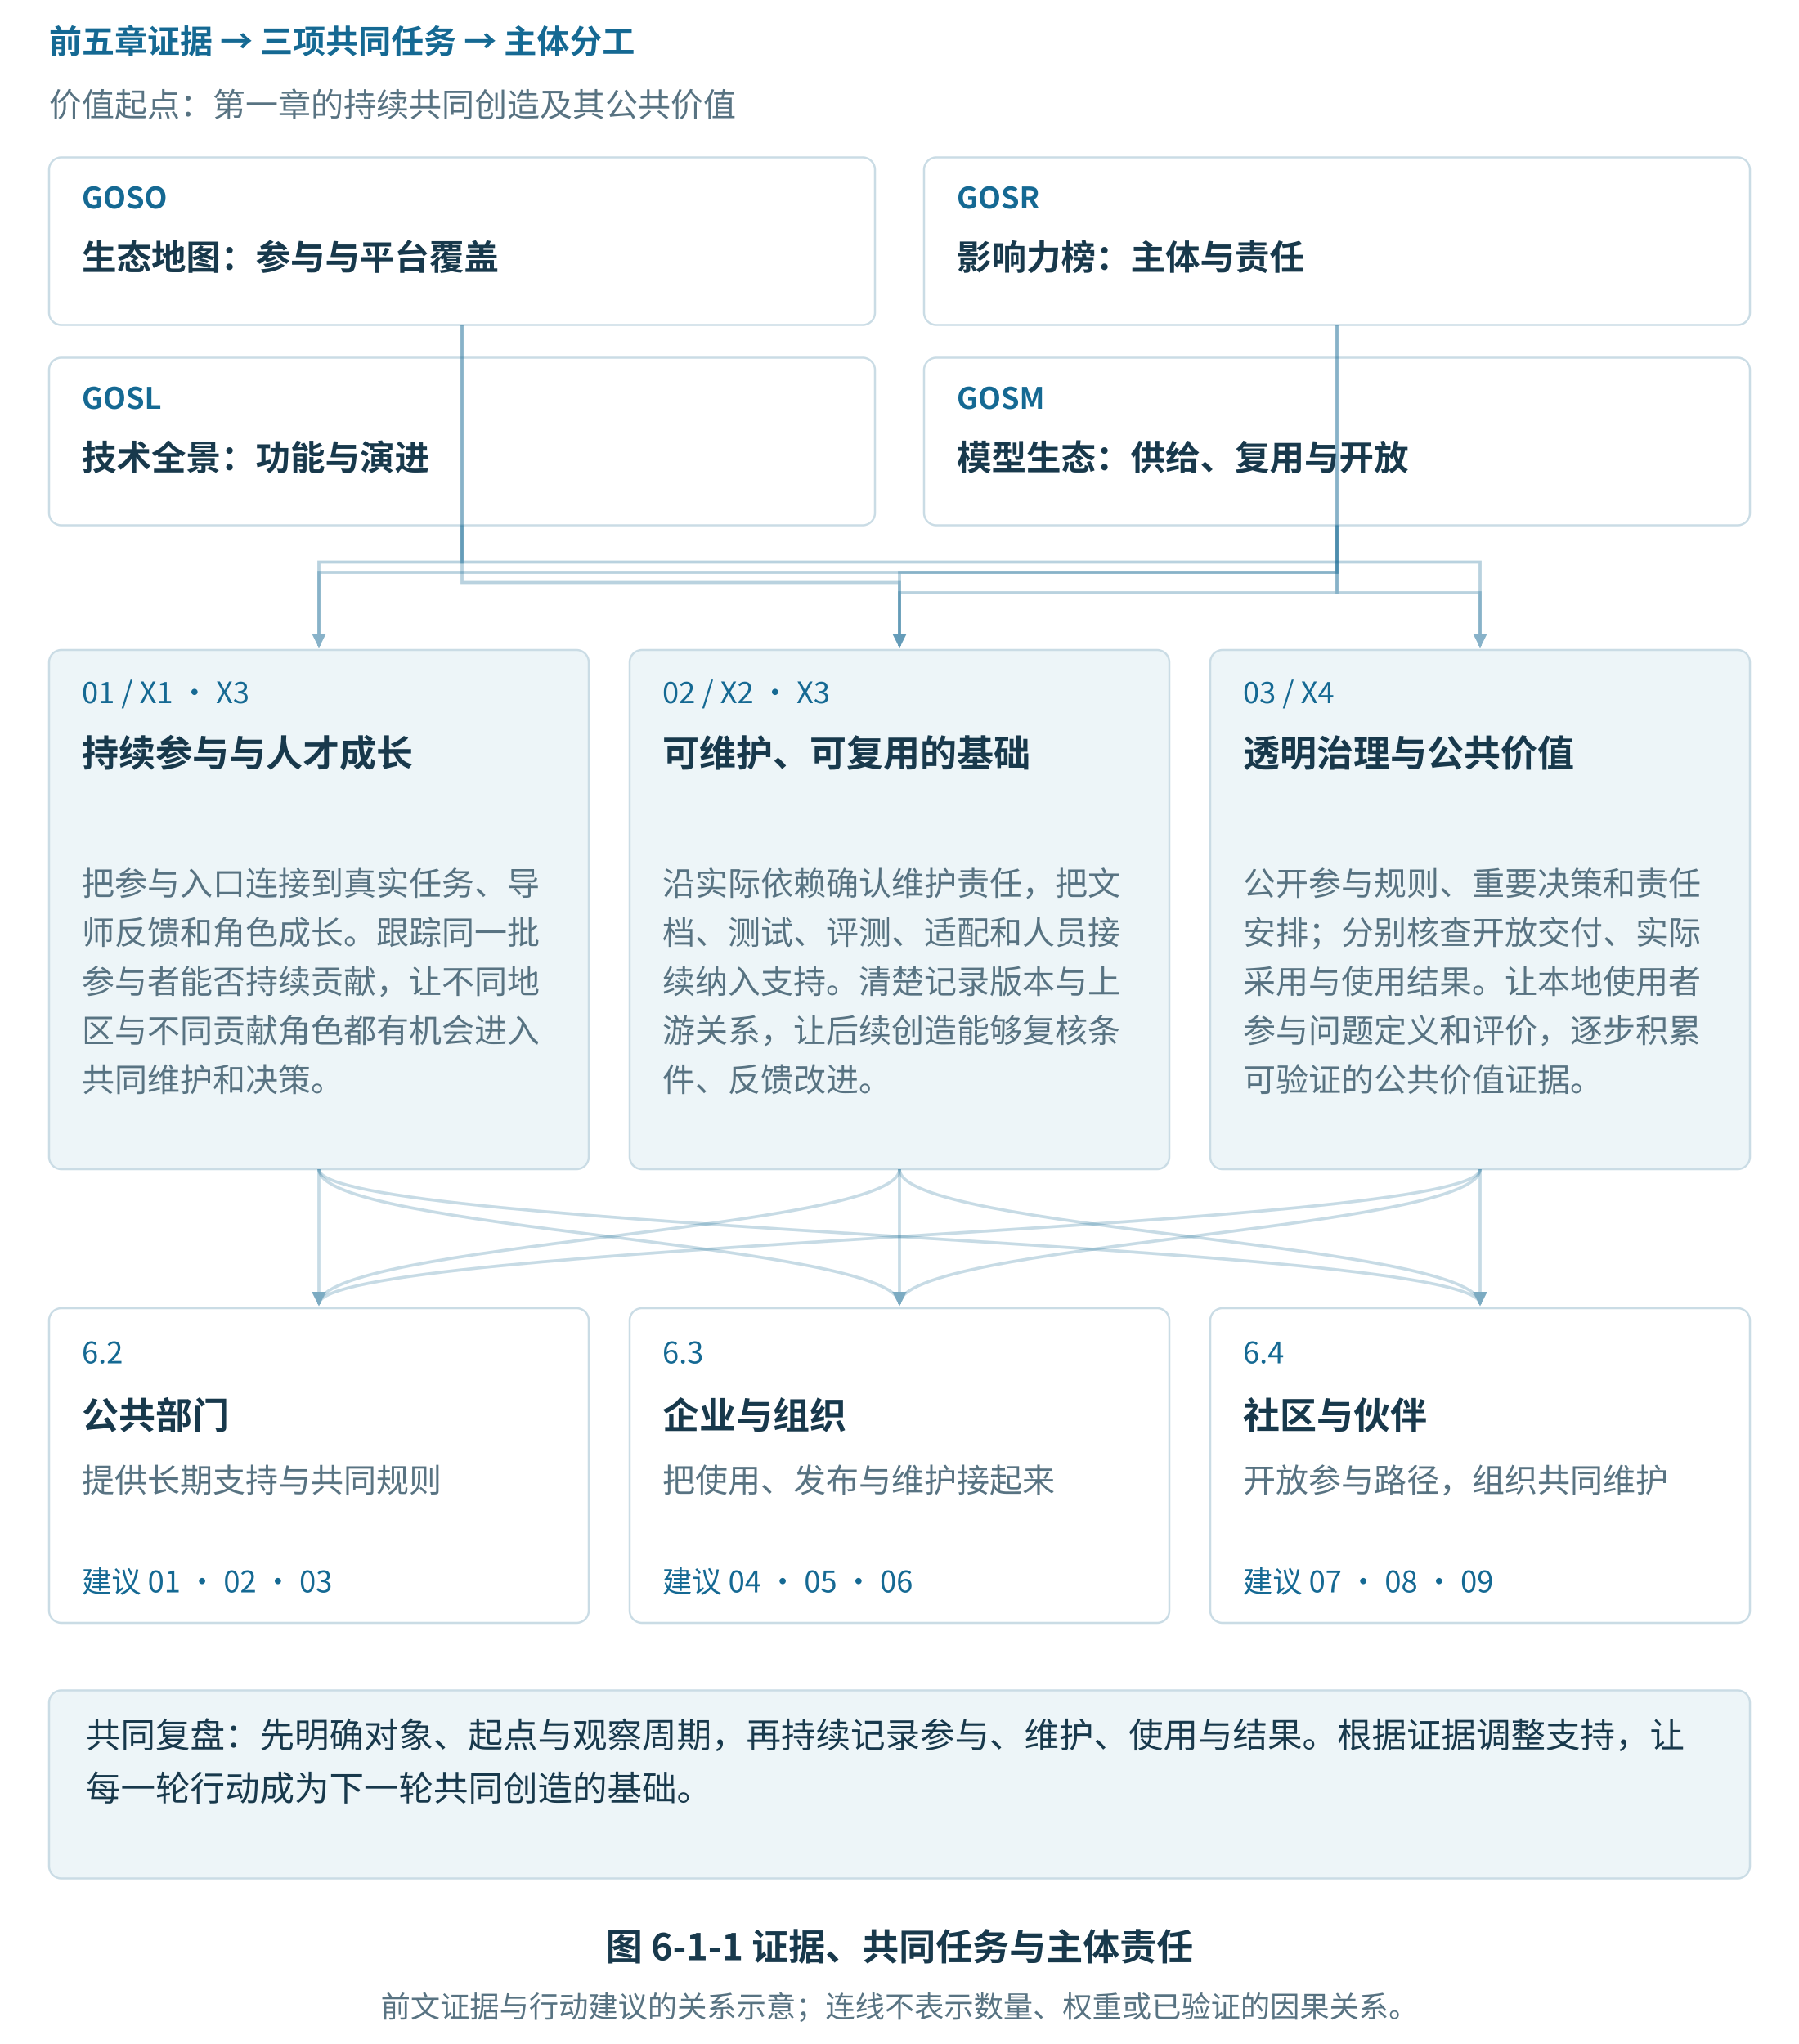
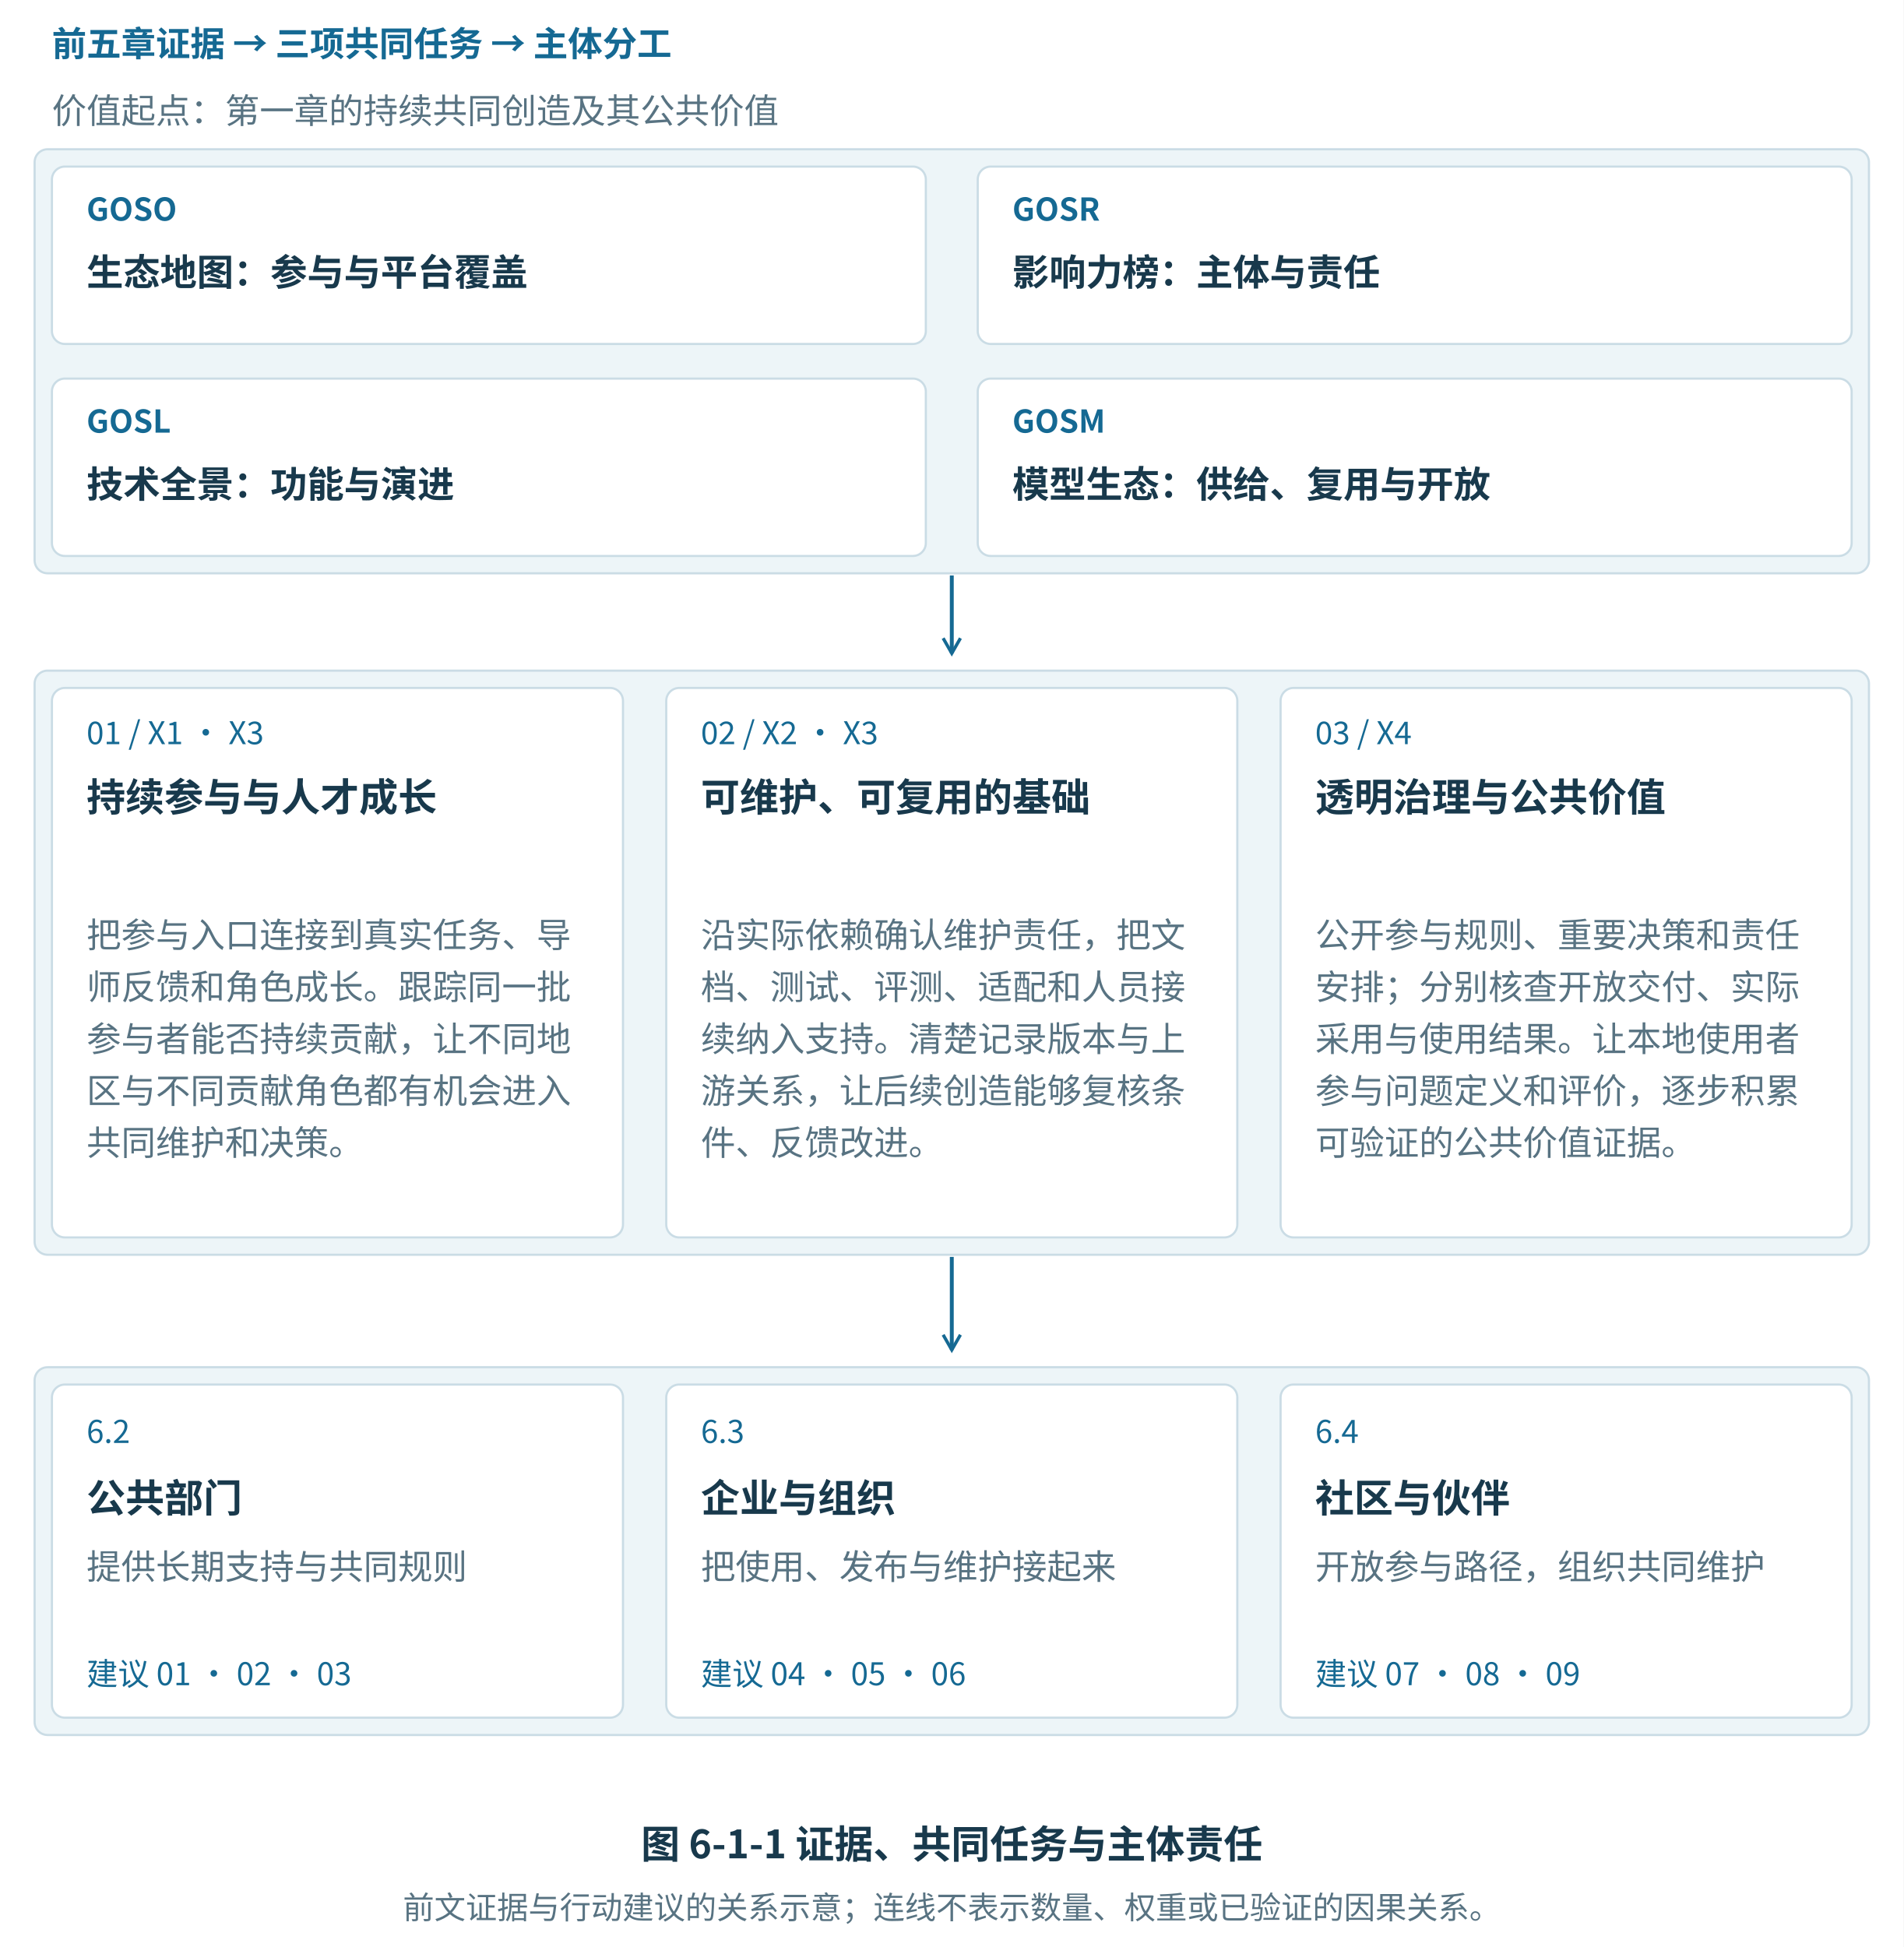
- <svg xmlns="http://www.w3.org/2000/svg" width="880" height="1000" viewBox="0 0 880 1000" role="img">
+ <svg xmlns="http://www.w3.org/2000/svg" width="880" height="900" viewBox="0 0 880 900" role="img">
  <defs>
    <marker id="arrow" markerWidth="7" markerHeight="7" refX="6" refY="3.5" orient="auto" markerUnits="userSpaceOnUse">
      <path d="M0 0L7 3.5L0 7" fill="#156993" />
    </marker>
  </defs>
-   <rect width="880" height="1000" fill="#ffffff" />
+   <rect width="880" height="900" fill="#ffffff" />
  <g font-family="Noto Sans CJK SC,Arial,sans-serif" fill="#18394c">
    <text x="24" y="26" text-anchor="start" font-size="16" font-weight="600" fill="#156993">前五章证据 → 三项共同任务 → 主体分工</text>
    <text x="24" y="57" text-anchor="start" font-size="16" font-weight="400" fill="#587382">价值起点：第一章的持续共同创造及其公共价值</text>
+     <rect x="16" y="69" width="848" height="196" rx="6" fill="#edf5f8" stroke="#cadce5" />
+     <rect x="16" y="310" width="848" height="270" rx="6" fill="#edf5f8" stroke="#cadce5" />
+     <rect x="16" y="632" width="848" height="170" rx="6" fill="#edf5f8" stroke="#cadce5" />
+     <path d="M440 266V302" fill="none" stroke="#156993" stroke-width="1.8" />
+     <path d="M436 295L440 302L444 295" fill="none" stroke="#156993" stroke-width="1.5" />
+     <path d="M440 581V624" fill="none" stroke="#156993" stroke-width="1.8" />
+     <path d="M436 617L440 624L444 617" fill="none" stroke="#156993" stroke-width="1.5" />
    <rect x="24" y="77" width="404" height="82" rx="6" fill="#ffffff" stroke="#cadce5" />
    <text x="40" y="102" text-anchor="start" font-size="14.5" font-weight="600" fill="#156993">GOSO</text>
    <text x="40" y="132" text-anchor="start" font-size="17" font-weight="600" fill="#18394c">生态地图：参与与平台覆盖</text>
    <rect x="452" y="77" width="404" height="82" rx="6" fill="#ffffff" stroke="#cadce5" />
    <text x="468" y="102" text-anchor="start" font-size="14.5" font-weight="600" fill="#156993">GOSR</text>
    <text x="468" y="132" text-anchor="start" font-size="17" font-weight="600" fill="#18394c">影响力榜：主体与责任</text>
    <rect x="24" y="175" width="404" height="82" rx="6" fill="#ffffff" stroke="#cadce5" />
    <text x="40" y="200" text-anchor="start" font-size="14.5" font-weight="600" fill="#156993">GOSL</text>
    <text x="40" y="230" text-anchor="start" font-size="17" font-weight="600" fill="#18394c">技术全景：功能与演进</text>
    <rect x="452" y="175" width="404" height="82" rx="6" fill="#ffffff" stroke="#cadce5" />
    <text x="468" y="200" text-anchor="start" font-size="14.5" font-weight="600" fill="#156993">GOSM</text>
    <text x="468" y="230" text-anchor="start" font-size="17" font-weight="600" fill="#18394c">模型生态：供给、复用与开放</text>
-     <path d="M226 159V275H156V316" stroke="#156993" stroke-width="1.5" fill="none" opacity="0.3" marker-end="url(#arrow)" />
-     <path d="M226 159V275H724V316" stroke="#156993" stroke-width="1.5" fill="none" opacity="0.3" marker-end="url(#arrow)" />
-     <path d="M654 159V280H156V316" stroke="#156993" stroke-width="1.5" fill="none" opacity="0.3" marker-end="url(#arrow)" />
-     <path d="M654 159V280H440V316" stroke="#156993" stroke-width="1.5" fill="none" opacity="0.3" marker-end="url(#arrow)" />
-     <path d="M226 257V285H440V316" stroke="#156993" stroke-width="1.5" fill="none" opacity="0.3" marker-end="url(#arrow)" />
-     <path d="M654 257V290H440V316" stroke="#156993" stroke-width="1.5" fill="none" opacity="0.3" marker-end="url(#arrow)" />
-     <path d="M654 257V290H724V316" stroke="#156993" stroke-width="1.5" fill="none" opacity="0.3" marker-end="url(#arrow)" />
-     <rect x="24" y="318" width="264" height="254" rx="6" fill="#edf5f8" stroke="#cadce5" />
+     <rect x="24" y="318" width="264" height="254" rx="6" fill="#ffffff" stroke="#cadce5" />
    <text x="40" y="344" text-anchor="start" font-size="14.5" font-weight="400" fill="#156993">01 / X1 · X3</text>
    <text x="40" y="375" text-anchor="start" font-size="18" font-weight="600" fill="#18394c">持续参与与人才成长</text>
    <text x="40" y="438" text-anchor="start" font-size="16" font-weight="400" fill="#587382">把参与入口连接到真实任务、导</text>
    <text x="40" y="462" text-anchor="start" font-size="16" font-weight="400" fill="#587382">师反馈和角色成长。跟踪同一批</text>
    <text x="40" y="486" text-anchor="start" font-size="16" font-weight="400" fill="#587382">参与者能否持续贡献，让不同地</text>
    <text x="40" y="510" text-anchor="start" font-size="16" font-weight="400" fill="#587382">区与不同贡献角色都有机会进入</text>
    <text x="40" y="534" text-anchor="start" font-size="16" font-weight="400" fill="#587382">共同维护和决策。</text>
-     <rect x="308" y="318" width="264" height="254" rx="6" fill="#edf5f8" stroke="#cadce5" />
+     <rect x="308" y="318" width="264" height="254" rx="6" fill="#ffffff" stroke="#cadce5" />
    <text x="324" y="344" text-anchor="start" font-size="14.5" font-weight="400" fill="#156993">02 / X2 · X3</text>
    <text x="324" y="375" text-anchor="start" font-size="18" font-weight="600" fill="#18394c">可维护、可复用的基础</text>
    <text x="324" y="438" text-anchor="start" font-size="16" font-weight="400" fill="#587382">沿实际依赖确认维护责任，把文</text>
    <text x="324" y="462" text-anchor="start" font-size="16" font-weight="400" fill="#587382">档、测试、评测、适配和人员接</text>
    <text x="324" y="486" text-anchor="start" font-size="16" font-weight="400" fill="#587382">续纳入支持。清楚记录版本与上</text>
    <text x="324" y="510" text-anchor="start" font-size="16" font-weight="400" fill="#587382">游关系，让后续创造能够复核条</text>
    <text x="324" y="534" text-anchor="start" font-size="16" font-weight="400" fill="#587382">件、反馈改进。</text>
-     <rect x="592" y="318" width="264" height="254" rx="6" fill="#edf5f8" stroke="#cadce5" />
+     <rect x="592" y="318" width="264" height="254" rx="6" fill="#ffffff" stroke="#cadce5" />
    <text x="608" y="344" text-anchor="start" font-size="14.5" font-weight="400" fill="#156993">03 / X4</text>
    <text x="608" y="375" text-anchor="start" font-size="18" font-weight="600" fill="#18394c">透明治理与公共价值</text>
    <text x="608" y="438" text-anchor="start" font-size="16" font-weight="400" fill="#587382">公开参与规则、重要决策和责任</text>
    <text x="608" y="462" text-anchor="start" font-size="16" font-weight="400" fill="#587382">安排；分别核查开放交付、实际</text>
    <text x="608" y="486" text-anchor="start" font-size="16" font-weight="400" fill="#587382">采用与使用结果。让本地使用者</text>
    <text x="608" y="510" text-anchor="start" font-size="16" font-weight="400" fill="#587382">参与问题定义和评价，逐步积累</text>
    <text x="608" y="534" text-anchor="start" font-size="16" font-weight="400" fill="#587382">可验证的公共价值证据。</text>
-     <path d="M156 572C156 602 156 608 156 638" stroke="#156993" stroke-width="1.5" fill="none" opacity="0.24" marker-end="url(#arrow)" />
-     <path d="M156 572C156 602 440 608 440 638" stroke="#156993" stroke-width="1.5" fill="none" opacity="0.24" marker-end="url(#arrow)" />
-     <path d="M156 572C156 602 724 608 724 638" stroke="#156993" stroke-width="1.5" fill="none" opacity="0.24" marker-end="url(#arrow)" />
-     <path d="M440 572C440 602 156 608 156 638" stroke="#156993" stroke-width="1.5" fill="none" opacity="0.24" marker-end="url(#arrow)" />
-     <path d="M440 572C440 602 440 608 440 638" stroke="#156993" stroke-width="1.5" fill="none" opacity="0.24" marker-end="url(#arrow)" />
-     <path d="M440 572C440 602 724 608 724 638" stroke="#156993" stroke-width="1.5" fill="none" opacity="0.24" marker-end="url(#arrow)" />
-     <path d="M724 572C724 602 156 608 156 638" stroke="#156993" stroke-width="1.5" fill="none" opacity="0.24" marker-end="url(#arrow)" />
-     <path d="M724 572C724 602 440 608 440 638" stroke="#156993" stroke-width="1.5" fill="none" opacity="0.24" marker-end="url(#arrow)" />
-     <path d="M724 572C724 602 724 608 724 638" stroke="#156993" stroke-width="1.5" fill="none" opacity="0.24" marker-end="url(#arrow)" />
    <rect x="24" y="640" width="264" height="154" rx="6" fill="#ffffff" stroke="#cadce5" />
    <text x="40" y="667" text-anchor="start" font-size="14.5" font-weight="400" fill="#156993">6.2</text>
    <text x="40" y="699" text-anchor="start" font-size="18" font-weight="600" fill="#18394c">公共部门</text>
    <text x="40" y="730" text-anchor="start" font-size="16" font-weight="400" fill="#587382">提供长期支持与共同规则</text>
    <text x="40" y="779" text-anchor="start" font-size="14.5" font-weight="400" fill="#156993">建议 01 · 02 · 03</text>
    <rect x="308" y="640" width="264" height="154" rx="6" fill="#ffffff" stroke="#cadce5" />
    <text x="324" y="667" text-anchor="start" font-size="14.5" font-weight="400" fill="#156993">6.3</text>
    <text x="324" y="699" text-anchor="start" font-size="18" font-weight="600" fill="#18394c">企业与组织</text>
    <text x="324" y="730" text-anchor="start" font-size="16" font-weight="400" fill="#587382">把使用、发布与维护接起来</text>
    <text x="324" y="779" text-anchor="start" font-size="14.5" font-weight="400" fill="#156993">建议 04 · 05 · 06</text>
    <rect x="592" y="640" width="264" height="154" rx="6" fill="#ffffff" stroke="#cadce5" />
    <text x="608" y="667" text-anchor="start" font-size="14.5" font-weight="400" fill="#156993">6.4</text>
    <text x="608" y="699" text-anchor="start" font-size="18" font-weight="600" fill="#18394c">社区与伙伴</text>
    <text x="608" y="730" text-anchor="start" font-size="16" font-weight="400" fill="#587382">开放参与路径，组织共同维护</text>
    <text x="608" y="779" text-anchor="start" font-size="14.5" font-weight="400" fill="#156993">建议 07 · 08 · 09</text>
-     <rect x="24" y="827" width="832" height="92" rx="6" fill="#edf5f8" stroke="#cadce5" />
-     <text x="42" y="855" text-anchor="start" font-size="17" font-weight="400" fill="#18394c">共同复盘：先明确对象、起点与观察周期，再持续记录参与、维护、使用与结果。根据证据调整支持，让</text>
-     <text x="42" y="881" text-anchor="start" font-size="17" font-weight="400" fill="#18394c">每一轮行动成为下一轮共同创造的基础。</text>
-     <text x="440" y="959" text-anchor="middle" font-size="18" font-weight="600" fill="#18394c">图 6-1-1 证据、共同任务与主体责任</text>
-     <text x="440" y="987" text-anchor="middle" font-size="14.5" font-weight="400" fill="#587382">前文证据与行动建议的关系示意；连线不表示数量、权重或已验证的因果关系。</text>
+     <text x="440" y="859" text-anchor="middle" font-size="18" font-weight="600" fill="#18394c">图 6-1-1 证据、共同任务与主体责任</text>
+     <text x="440" y="887" text-anchor="middle" font-size="14.5" font-weight="400" fill="#587382">前文证据与行动建议的关系示意；连线不表示数量、权重或已验证的因果关系。</text>
  </g>
</svg>
